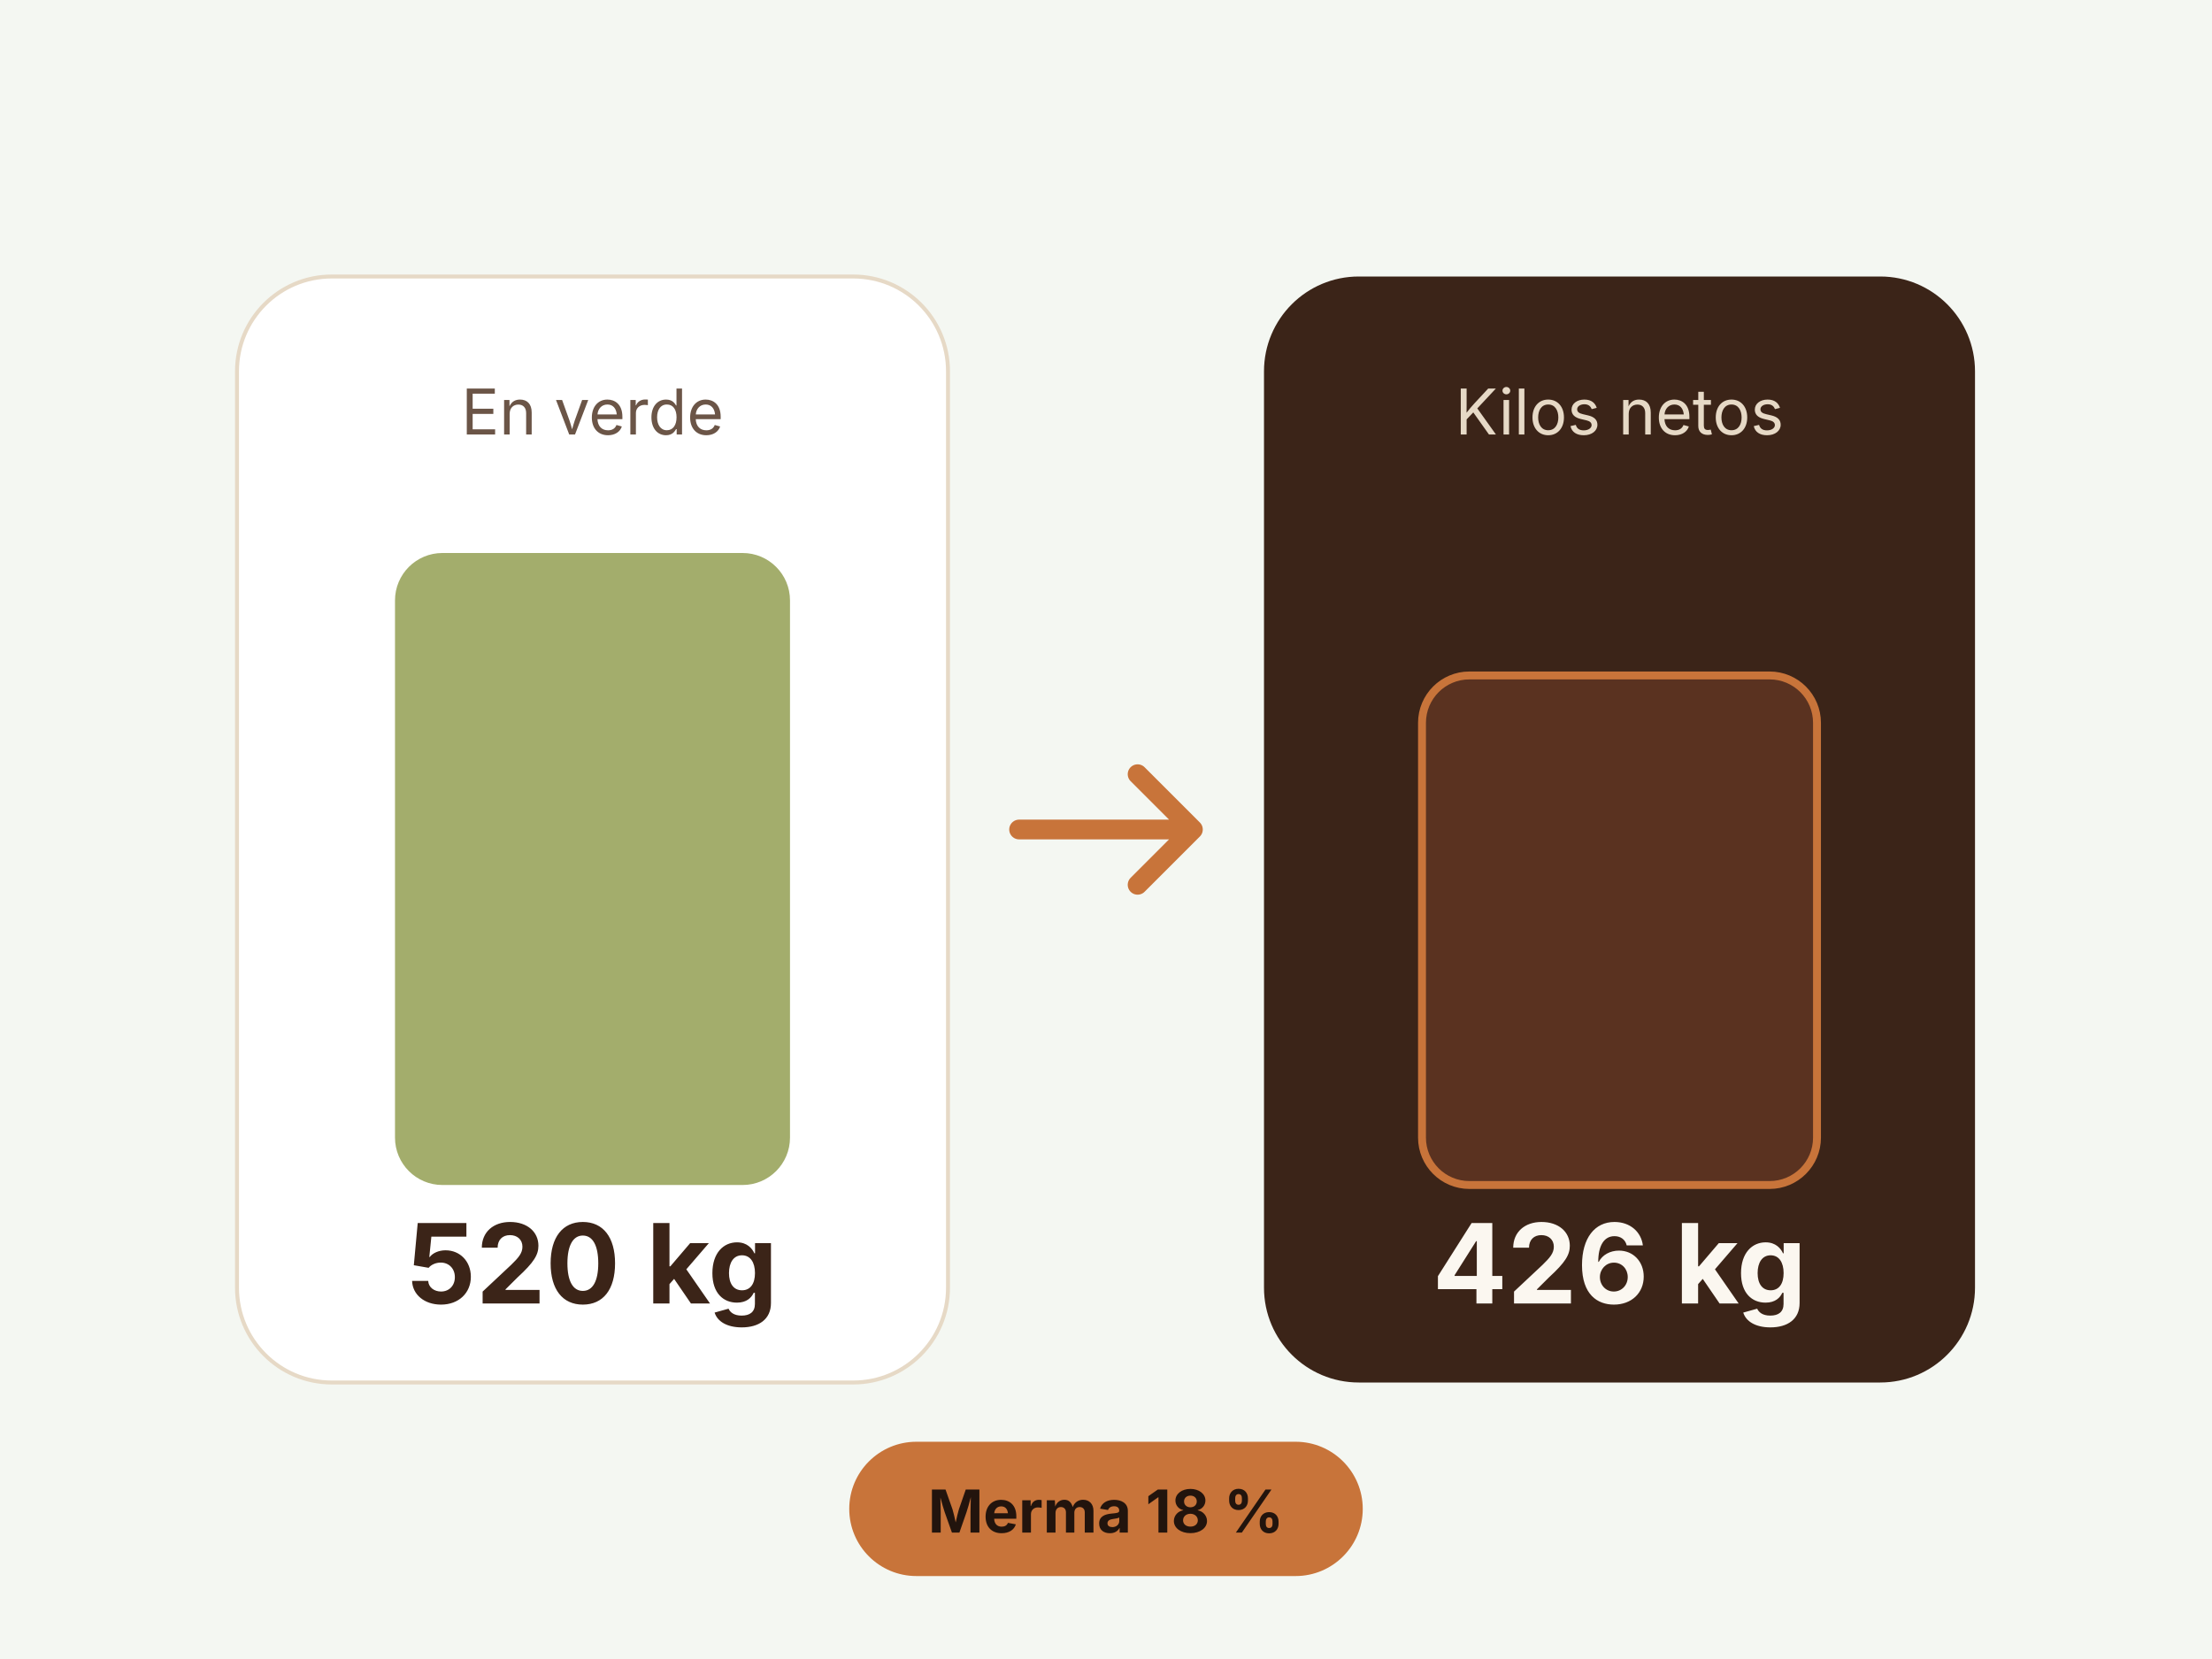
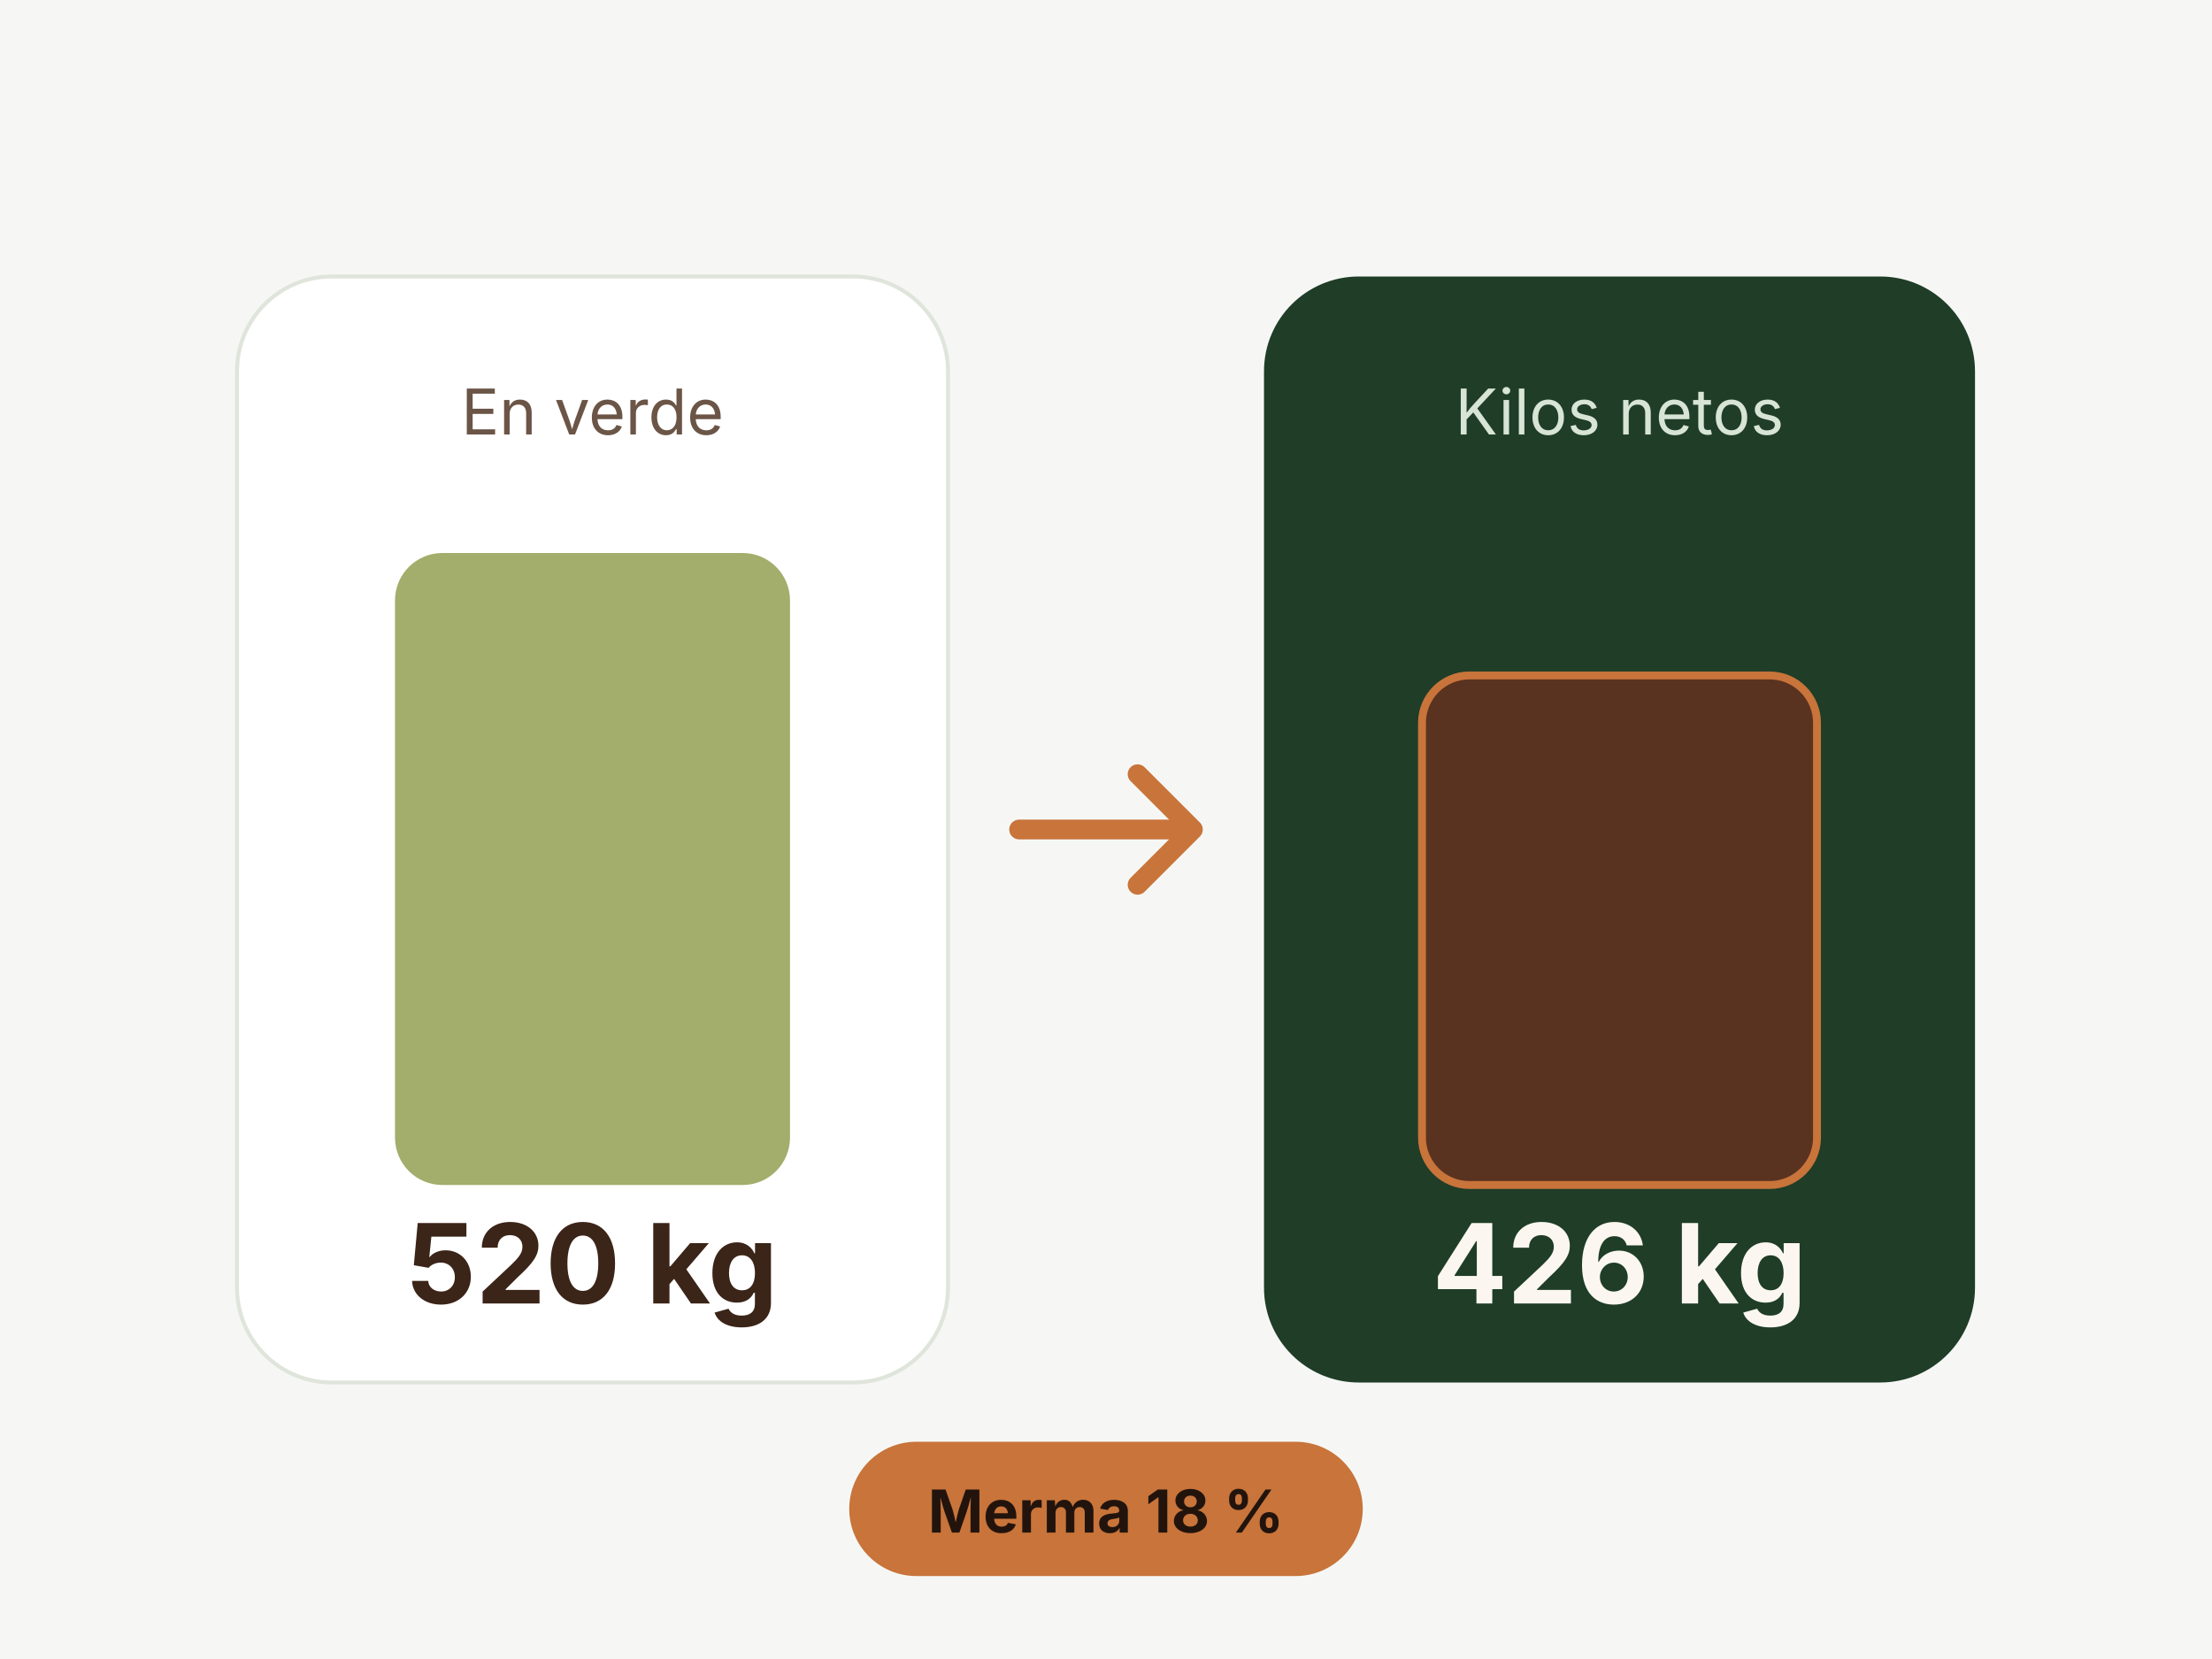
<svg xmlns="http://www.w3.org/2000/svg" viewBox="0 0 560 420" font-family="Inter, -apple-system, Segoe UI, Roboto, sans-serif">
-   <rect width="560" height="420" fill="#f4f7f2" />
-   <rect x="60" y="70" width="180" height="280" rx="24" fill="#fff" stroke="#e6d9c6" />
+   <rect width="560" height="420" fill="#f6f7f5" />
+   <rect x="60" y="70" width="180" height="280" rx="24" fill="#ffffff" stroke="#dfe5db" />
  <text x="150" y="110" font-size="16" fill="#6b5547" text-anchor="middle">En verde</text>
  <rect x="100" y="140" width="100" height="160" rx="12" fill="#a3ad6c" />
  <text x="150" y="330" font-size="28" font-weight="700" fill="#3b2418" text-anchor="middle">520 kg</text>
  <path d="M258 210h44m-14-14 14 14-14 14" stroke="#c8743a" stroke-width="5" fill="none" stroke-linecap="round" stroke-linejoin="round" />
-   <rect x="320" y="70" width="180" height="280" rx="24" fill="#3b2418" />
-   <text x="410" y="110" font-size="16" fill="#e6d9c6" text-anchor="middle">Kilos netos</text>
+   <rect x="320" y="70" width="180" height="280" rx="24" fill="#1f3d27" />
+   <text x="410" y="110" font-size="16" fill="#d7e4d6" text-anchor="middle">Kilos netos</text>
  <rect x="360" y="171" width="100" height="129" rx="12" fill="#5a3220" stroke="#c8743a" stroke-width="2" />
  <text x="410" y="330" font-size="28" font-weight="700" fill="#fbf7f0" text-anchor="middle">426 kg</text>
  <rect x="215" y="365" width="130" height="34" rx="17" fill="#c8743a" />
  <text x="280" y="388" font-size="15" font-weight="700" fill="#22140d" text-anchor="middle">Merma 18 %</text>
</svg>
